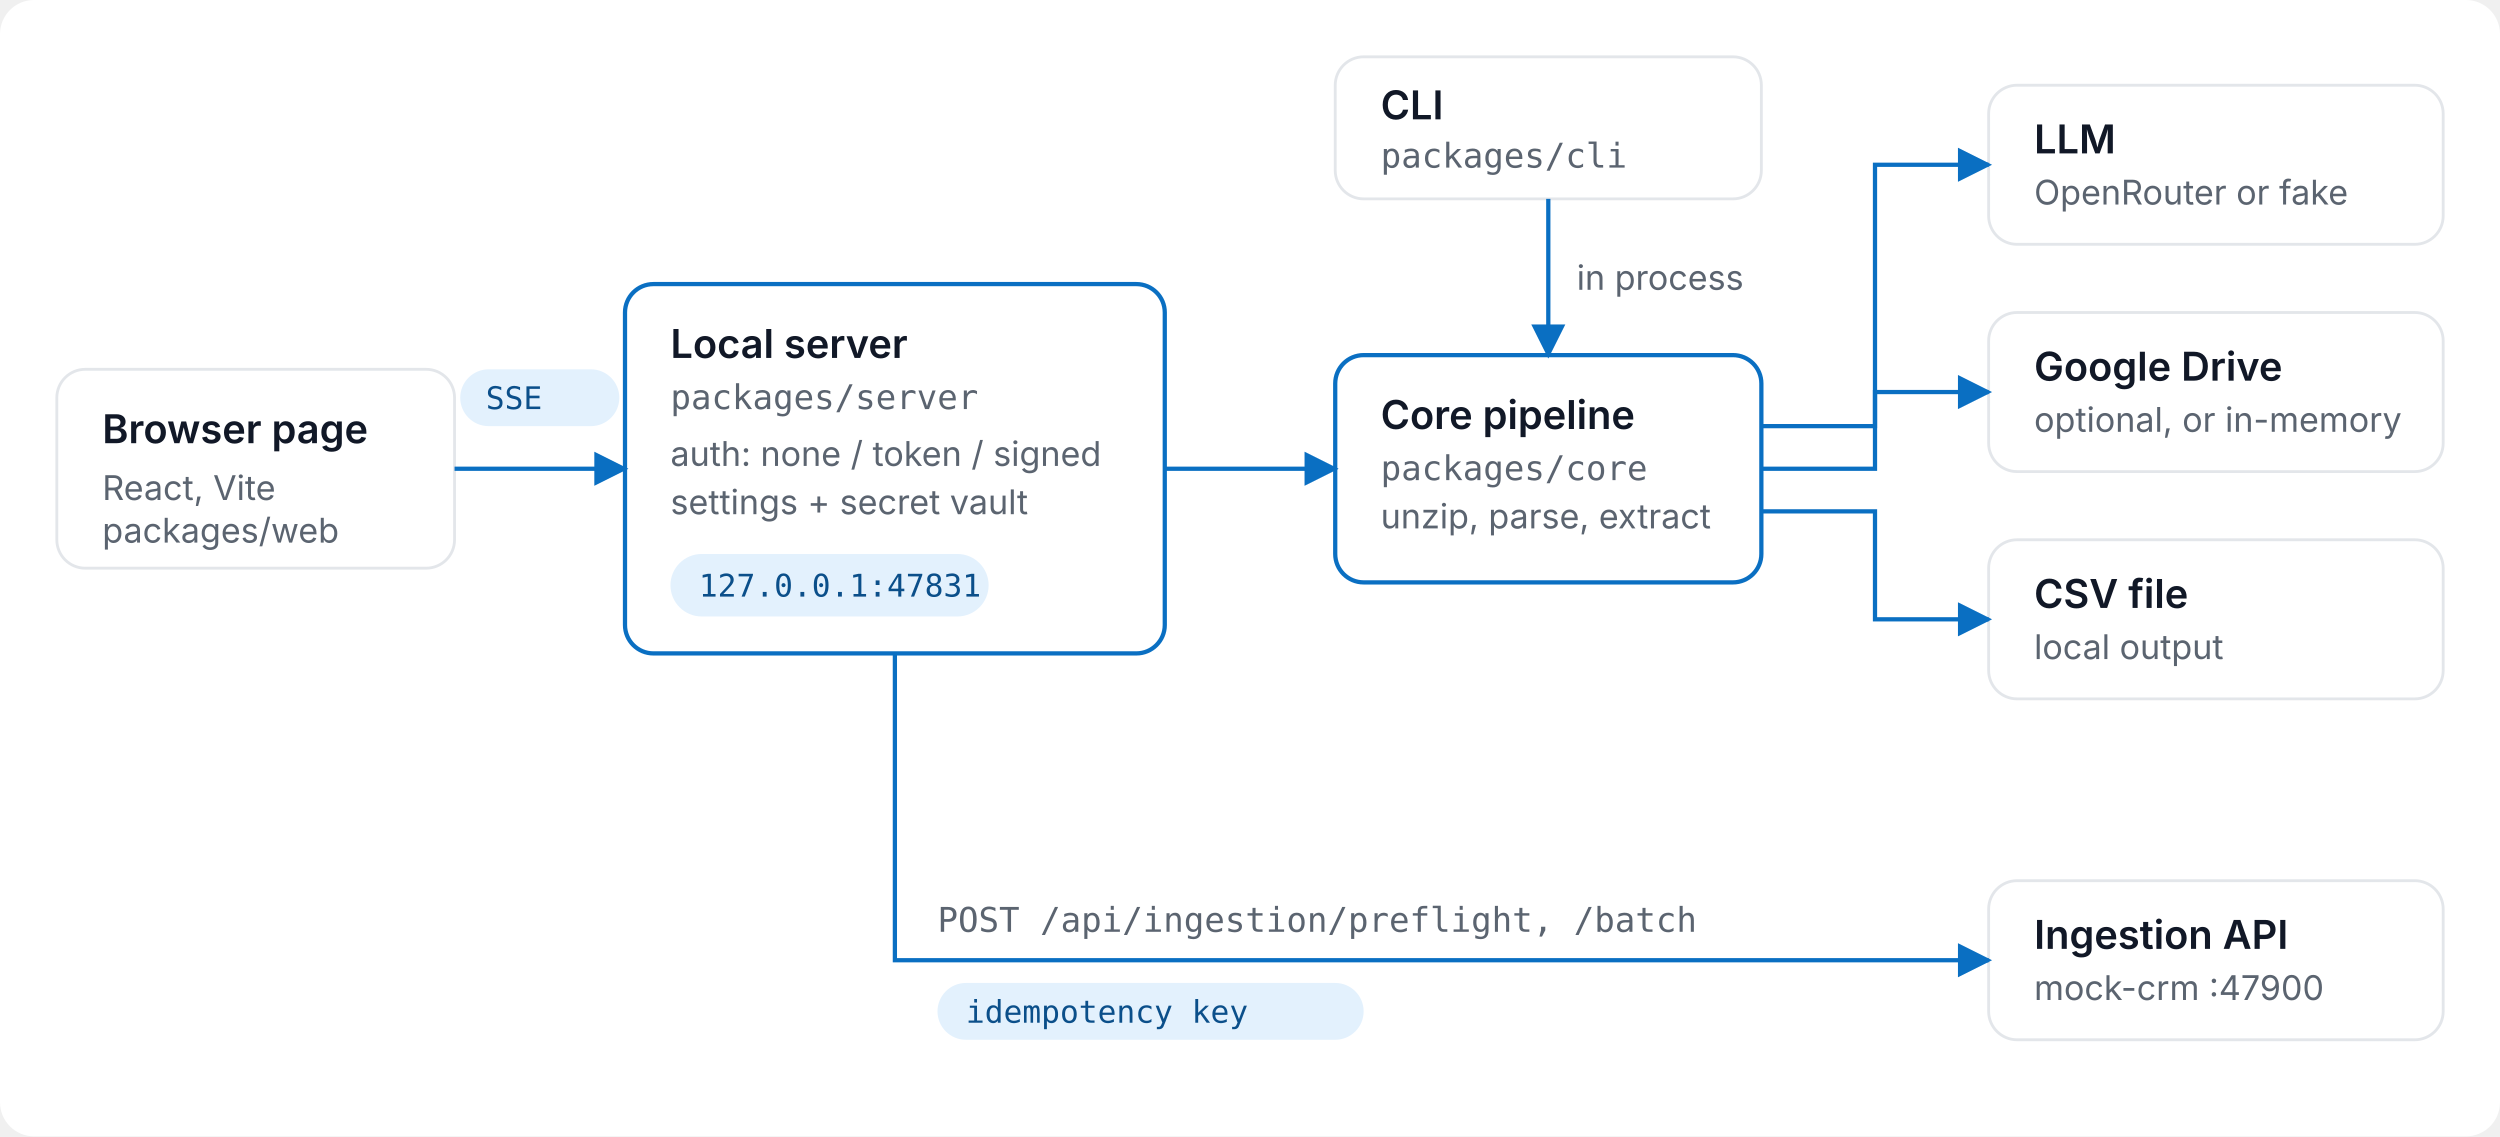
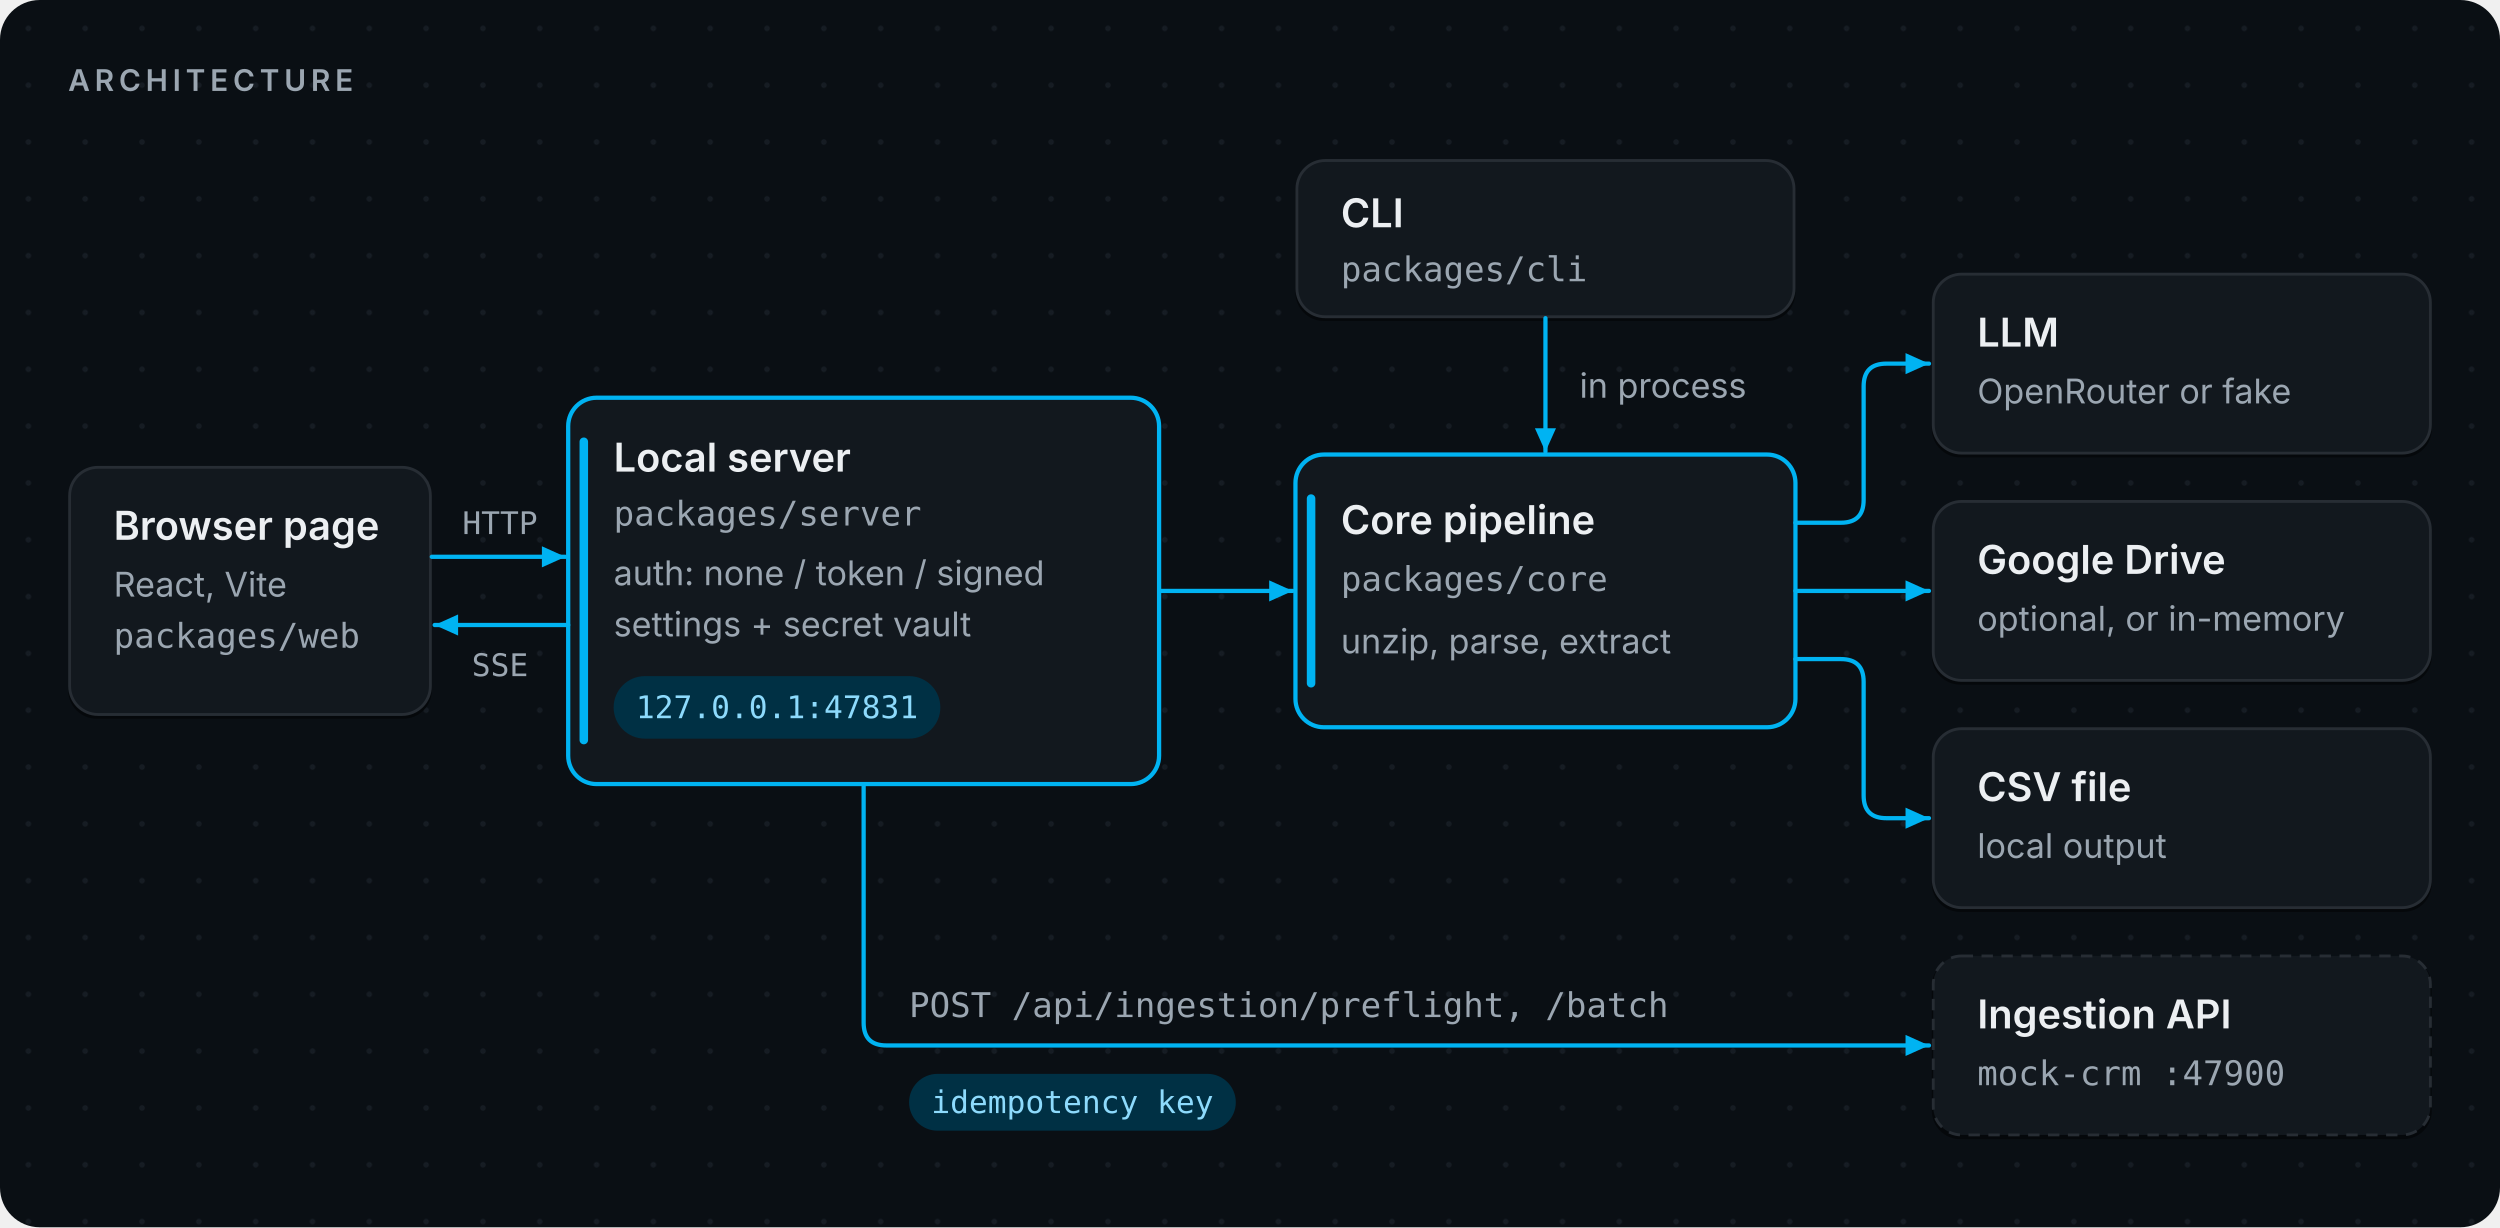
- <svg xmlns="http://www.w3.org/2000/svg" viewBox="0 0 880 400" width="880" height="400" role="img" aria-labelledby="t d">
+ <svg xmlns="http://www.w3.org/2000/svg" viewBox="0 0 880 432" width="880" height="432" role="img" aria-labelledby="t d">
  <defs>
-     <marker id="a" viewBox="0 0 10 10" refX="9" refY="5" markerWidth="8" markerHeight="8" orient="auto">
-       <path d="M0 0 L10 5 L0 10 z" fill="#0a6fc2" />
+     <pattern id="dots" width="20" height="20" patternUnits="userSpaceOnUse">
+       <circle cx="10" cy="10" r="1" fill="#161c23" />
+     </pattern>
+     <marker id="ah" viewBox="0 0 10 10" refX="10" refY="5" markerWidth="5.5" markerHeight="5.5" markerUnits="strokeWidth" orient="auto-start-reverse">
+       <path d="M0 0.5 L10 5 L0 9.5 z" fill="#00b3f2" />
    </marker>
    <style>
      .sans{font-family:'Inter Tight',Inter,'Segoe UI',Helvetica,Arial,sans-serif}
      .mono{font-family:'JetBrains Mono',ui-monospace,Consolas,monospace}
-       .card{fill:#fff;stroke:#e3e6ea;stroke-width:1}
-       .key{fill:#fff;stroke:#0a6fc2;stroke-width:1.5}
-       .h{font-size:14px;font-weight:600;fill:#111827}
-       .s{font-size:12px;fill:#5b6470}
-       .m{font-size:12px;fill:#111827}
-       .tag{fill:#e3f1fd}
-       .tt{font-size:11px;fill:#0b4f8a}
-       .ln{stroke:#0a6fc2;stroke-width:1.5;fill:none;marker-end:url(#a)}
+       .cap{font-size:10.5px;font-weight:600;letter-spacing:.16em;fill:#9ba6b1}
+       .h{font-size:14px;font-weight:600;fill:#eceff2}
+       .h2{font-size:13px;font-weight:600;fill:#eceff2}
+       .s{font-size:12px;fill:#9ba6b1}
+       .ms{font-size:12px;fill:#9ba6b1}
+       .lab{font-size:11px;fill:#9ba6b1}
+       .pt{font-size:11px;fill:#8ddafc}
+       .bt{font-size:10.5px;font-weight:600;fill:#8ddafc}
+       .ar{stroke:#00b3f2;stroke-width:1.5;fill:none;stroke-linejoin:round;stroke-linecap:round;marker-end:url(#ah)}
    </style>
  </defs>
-   <rect width="880" height="400" rx="12" fill="#ffffff" />
-   <rect class="card" x="20" y="130" width="140" height="70" rx="10" />
-   <text class="sans h" x="36" y="156">Browser page</text>
-   <text class="sans s" x="36" y="176">React, Vite</text>
-   <text class="sans s" x="36" y="191">packages/web</text>
-   <rect class="key" x="220" y="100" width="190" height="130" rx="10" />
-   <text class="sans h" x="236" y="126">Local server</text>
-   <text class="mono s" x="236" y="144">packages/server</text>
-   <text class="sans s" x="236" y="164">auth: none / token / signed</text>
-   <text class="sans s" x="236" y="181">settings + secret vault</text>
-   <rect class="tag" x="236" y="195" width="112" height="22" rx="11" />
-   <text class="mono tt" x="246" y="210">127.0.0.1:47831</text>
-   <rect class="key" x="470" y="125" width="150" height="80" rx="10" />
-   <text class="sans h" x="486" y="151">Core pipeline</text>
-   <text class="mono s" x="486" y="169">packages/core</text>
-   <text class="sans s" x="486" y="186">unzip, parse, extract</text>
-   <rect class="card" x="700" y="30" width="160" height="56" rx="10" />
-   <text class="sans h" x="716" y="54">LLM</text>
-   <text class="sans s" x="716" y="72">OpenRouter or fake</text>
-   <rect class="card" x="700" y="110" width="160" height="56" rx="10" />
-   <text class="sans h" x="716" y="134">Google Drive</text>
-   <text class="sans s" x="716" y="152">optional, or in-memory</text>
-   <rect class="card" x="700" y="190" width="160" height="56" rx="10" />
-   <text class="sans h" x="716" y="214">CSV file</text>
-   <text class="sans s" x="716" y="232">local output</text>
-   <rect class="card" x="700" y="310" width="160" height="56" rx="10" />
-   <text class="sans h" x="716" y="334">Ingestion API</text>
-   <text class="sans s" x="716" y="352">mock-crm :47900</text>
-   <rect class="card" x="470" y="20" width="150" height="50" rx="10" />
-   <text class="sans h" x="486" y="42">CLI</text>
-   <text class="mono s" x="486" y="59">packages/cli</text>
-   <path class="ln" d="M160 165 H220" />
-   <rect class="tag" x="162" y="130" width="56" height="20" rx="10" />
-   <text class="mono tt" x="171" y="144">SSE</text>
-   <path class="ln" d="M410 165 H470" />
-   <path class="ln" d="M620 150 H660 V58 H700" />
-   <path class="ln" d="M620 165 H660 V138 H700" />
-   <path class="ln" d="M620 180 H660 V218 H700" />
-   <path class="ln" d="M545 70 V125" />
-   <text class="sans s" x="555" y="102">in process</text>
-   <path class="ln" d="M315 230 V338 H700" />
-   <text class="mono s" x="330" y="328">POST /api/ingestion/preflight, /batch</text>
-   <rect class="tag" x="330" y="346" width="150" height="20" rx="10" />
-   <text class="mono tt" x="340" y="360">idempotency key</text>
+   <rect width="880" height="432" rx="14" fill="#0a0f14" />
+   <rect width="880" height="432" rx="14" fill="url(#dots)" />
+   <text class="sans cap" x="24" y="32">ARCHITECTURE</text>
+   <rect x="24" y="165" width="128" height="88" rx="10" fill="#05080b" />
+   <rect x="24.5" y="164.5" width="127" height="87" rx="10" fill="#12181e" stroke="#272d34" />
+   <text class="sans h" x="40" y="190">Browser page</text>
+   <text class="sans s" x="40" y="210">React, Vite</text>
+   <text class="mono ms" x="40" y="228">packages/web</text>
+   <rect x="200" y="141" width="208" height="136" rx="10" fill="#05080b" />
+   <rect x="200" y="140" width="208" height="136" rx="10" fill="#12181e" stroke="#00b3f2" stroke-width="1.5" />
+   <rect x="204" y="154" width="3" height="108" rx="1.5" fill="#00b3f2" />
+   <text class="sans h" x="216" y="166">Local server</text>
+   <text class="mono ms" x="216" y="185">packages/server</text>
+   <text class="sans s" x="216" y="206">auth: none / token / signed</text>
+   <text class="sans s" x="216" y="224">settings + secret vault</text>
+   <rect x="216" y="238" width="115" height="22" rx="11.0" fill="#003044" />
+   <text class="mono pt" x="273.5" y="252.8" text-anchor="middle" style="fill:#8ddafc">127.0.0.1:47831</text>
+   <rect x="456" y="161" width="176" height="96" rx="10" fill="#05080b" />
+   <rect x="456" y="160" width="176" height="96" rx="10" fill="#12181e" stroke="#00b3f2" stroke-width="1.5" />
+   <rect x="460" y="174" width="3" height="68" rx="1.5" fill="#00b3f2" />
+   <text class="sans h" x="472" y="188">Core pipeline</text>
+   <text class="mono ms" x="472" y="208">packages/core</text>
+   <text class="sans s" x="472" y="230">unzip, parse, extract</text>
+   <rect x="456" y="57" width="176" height="56" rx="10" fill="#05080b" />
+   <rect x="456.5" y="56.5" width="175" height="55" rx="10" fill="#12181e" stroke="#272d34" />
+   <text class="sans h" x="472" y="80">CLI</text>
+   <text class="mono ms" x="472" y="99">packages/cli</text>
+   <rect x="680" y="97" width="176" height="64" rx="10" fill="#05080b" />
+   <rect x="680.5" y="96.5" width="175" height="63" rx="10" fill="#12181e" stroke="#272d34" />
+   <text class="sans h" x="696" y="122">LLM</text>
+   <text class="sans s" x="696" y="142">OpenRouter or fake</text>
+   <rect x="680" y="177" width="176" height="64" rx="10" fill="#05080b" />
+   <rect x="680.5" y="176.5" width="175" height="63" rx="10" fill="#12181e" stroke="#272d34" />
+   <text class="sans h" x="696" y="202">Google Drive</text>
+   <text class="sans s" x="696" y="222">optional, or in-memory</text>
+   <rect x="680" y="257" width="176" height="64" rx="10" fill="#05080b" />
+   <rect x="680.5" y="256.5" width="175" height="63" rx="10" fill="#12181e" stroke="#272d34" />
+   <text class="sans h" x="696" y="282">CSV file</text>
+   <text class="sans s" x="696" y="302">local output</text>
+   <rect x="680" y="337" width="176" height="64" rx="10" fill="#05080b" />
+   <rect x="680.5" y="336.5" width="175" height="63" rx="10" fill="#12181e" stroke="#272d34" stroke-dasharray="4 3" />
+   <text class="sans h" x="696" y="362">Ingestion API</text>
+   <text class="mono ms" x="696" y="382">mock-crm :47900</text>
+   <path class="ar" d="M152 196 H199" />
+   <text class="mono lab" x="176" y="188" text-anchor="middle">HTTP</text>
+   <path class="ar" d="M200 220 H153" />
+   <text class="mono lab" x="176" y="238" text-anchor="middle">SSE</text>
+   <path class="ar" d="M408 208 H455" />
+   <path class="ar" d="M544 112 V159" />
+   <text class="sans s" x="556" y="140">in process</text>
+   <path class="ar" d="M632 184 H648 Q656 184 656 176 V136 Q656 128 664 128 H679" />
+   <path class="ar" d="M632 208 H679" />
+   <path class="ar" d="M632 232 H648 Q656 232 656 240 V280 Q656 288 664 288 H679" />
+   <path class="ar" d="M304 276 V360 Q304 368 312 368 H679" />
+   <text class="mono ms" x="320" y="358">POST /api/ingestion/preflight, /batch</text>
+   <rect x="320" y="378" width="115" height="20" rx="10.0" fill="#003044" />
+   <text class="mono pt" x="377.5" y="391.8" text-anchor="middle" style="fill:#8ddafc">idempotency key</text>
</svg>
